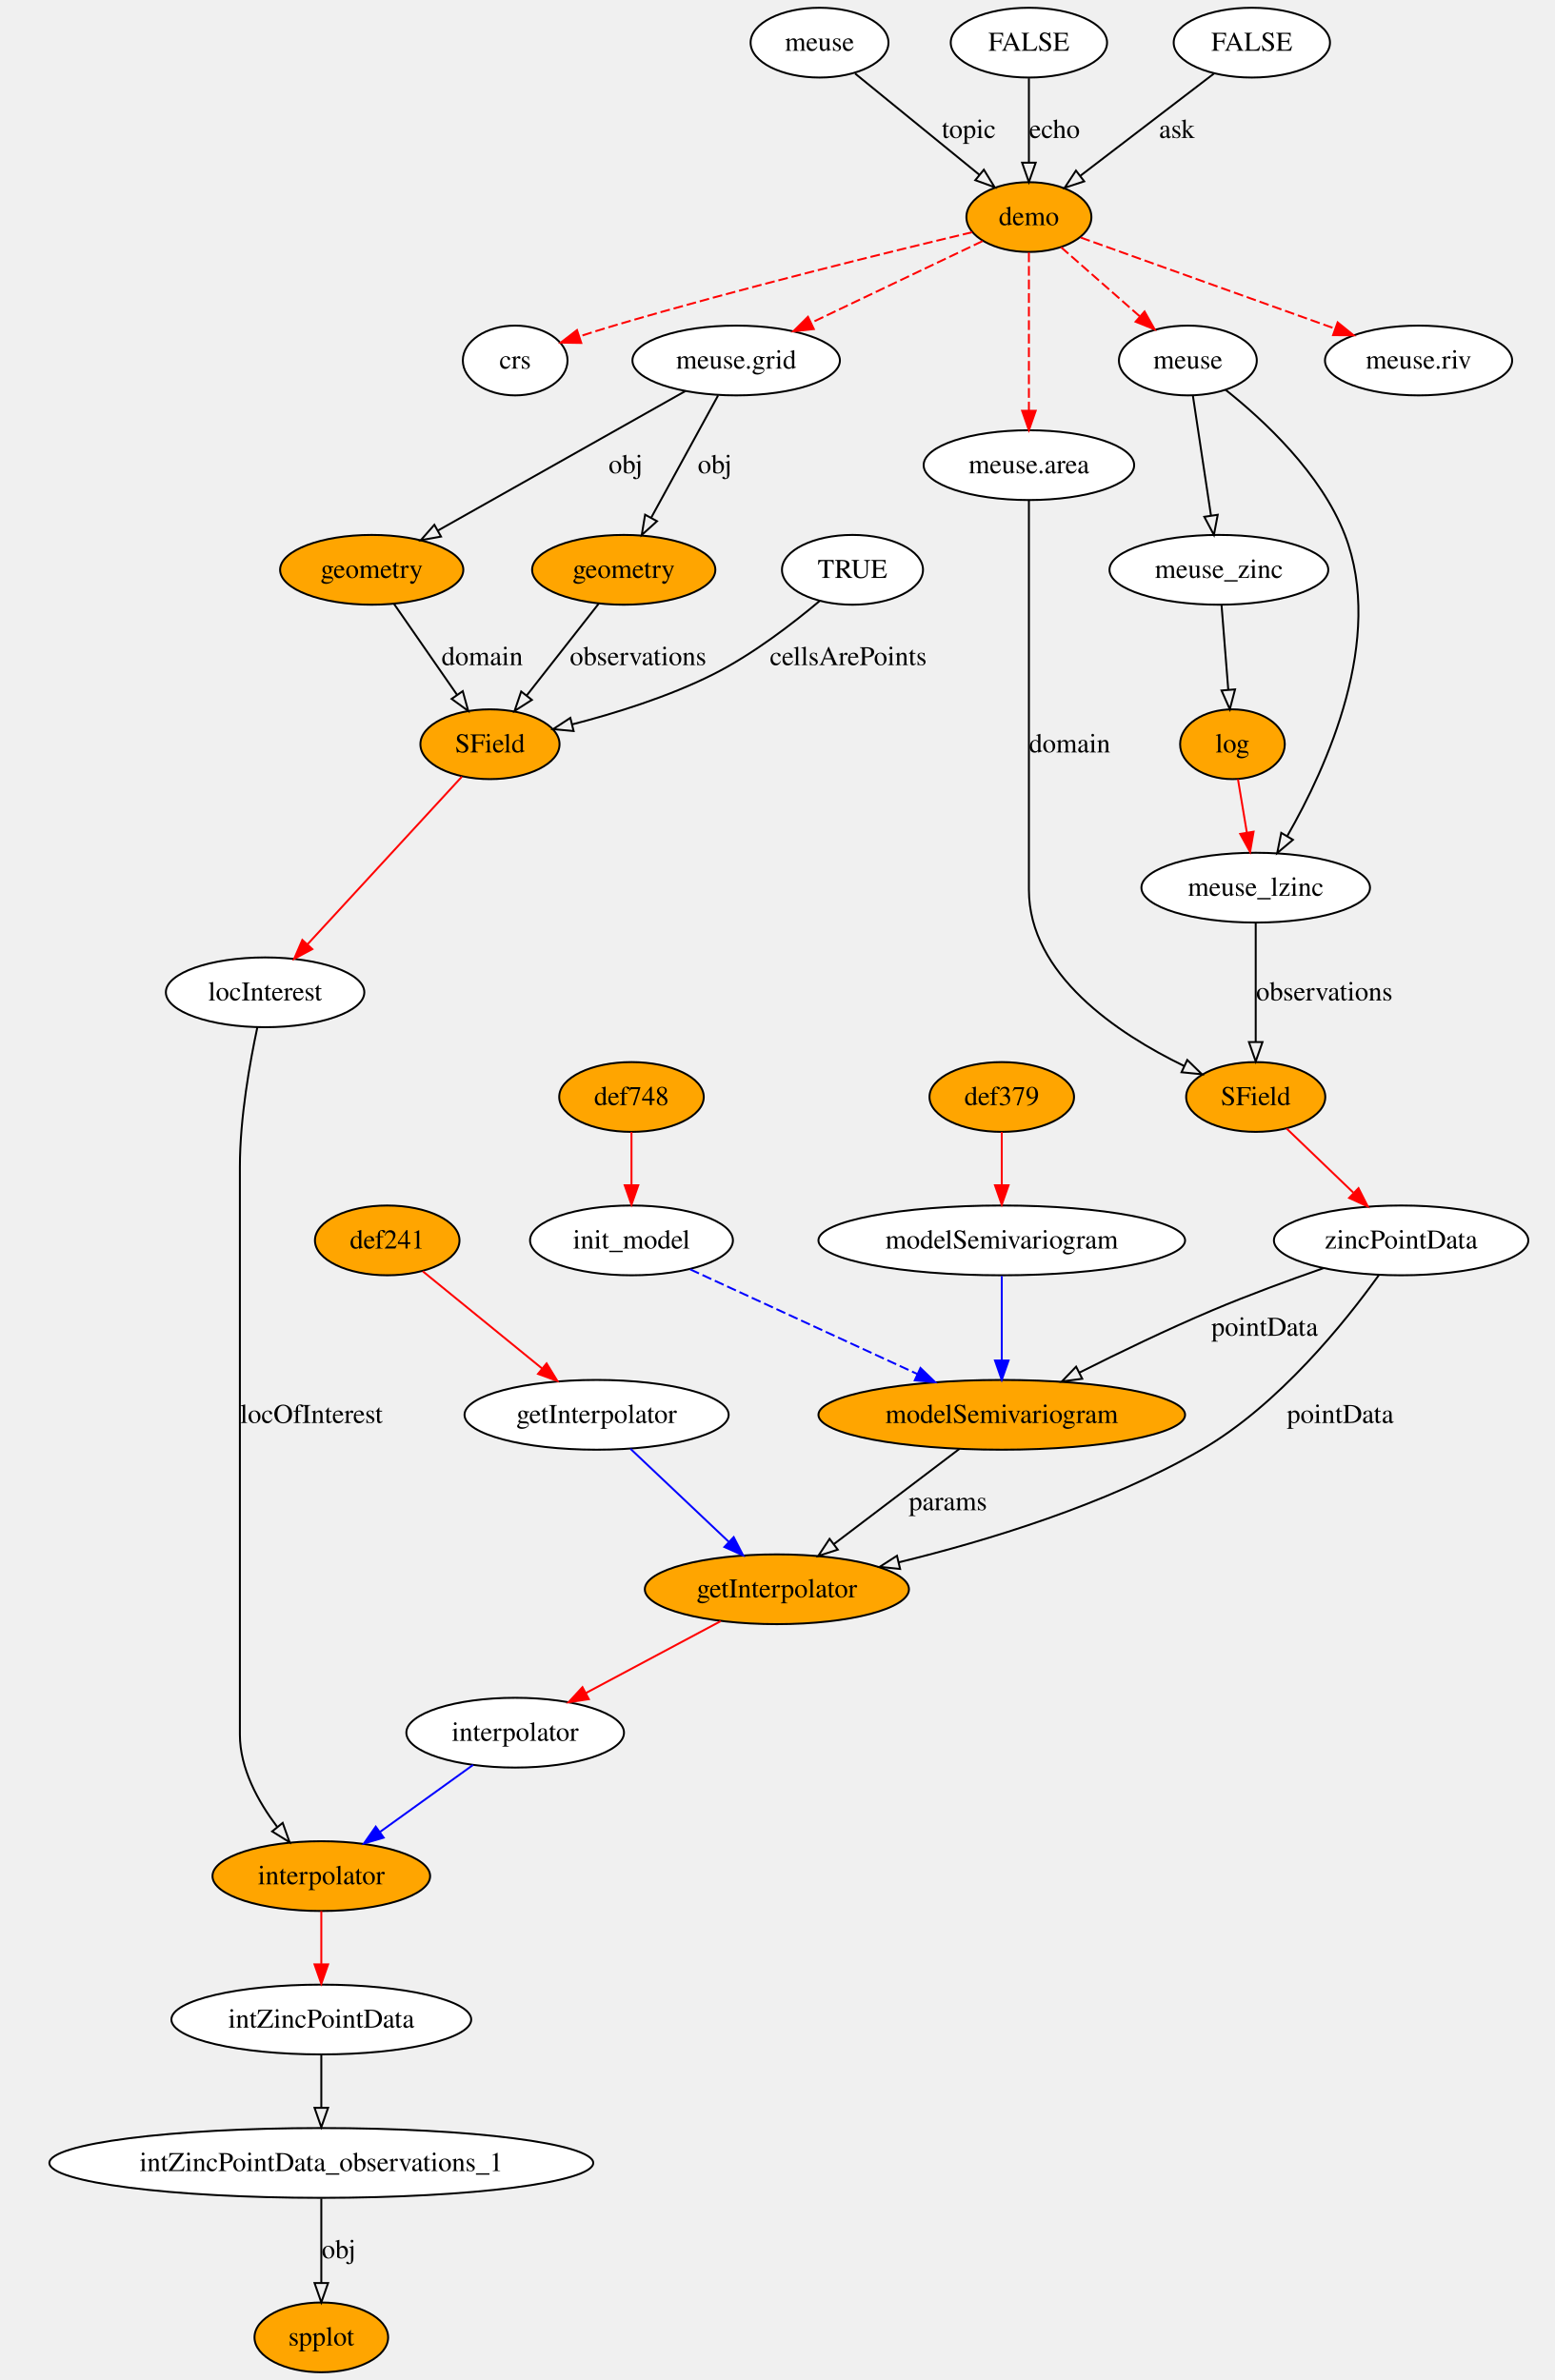
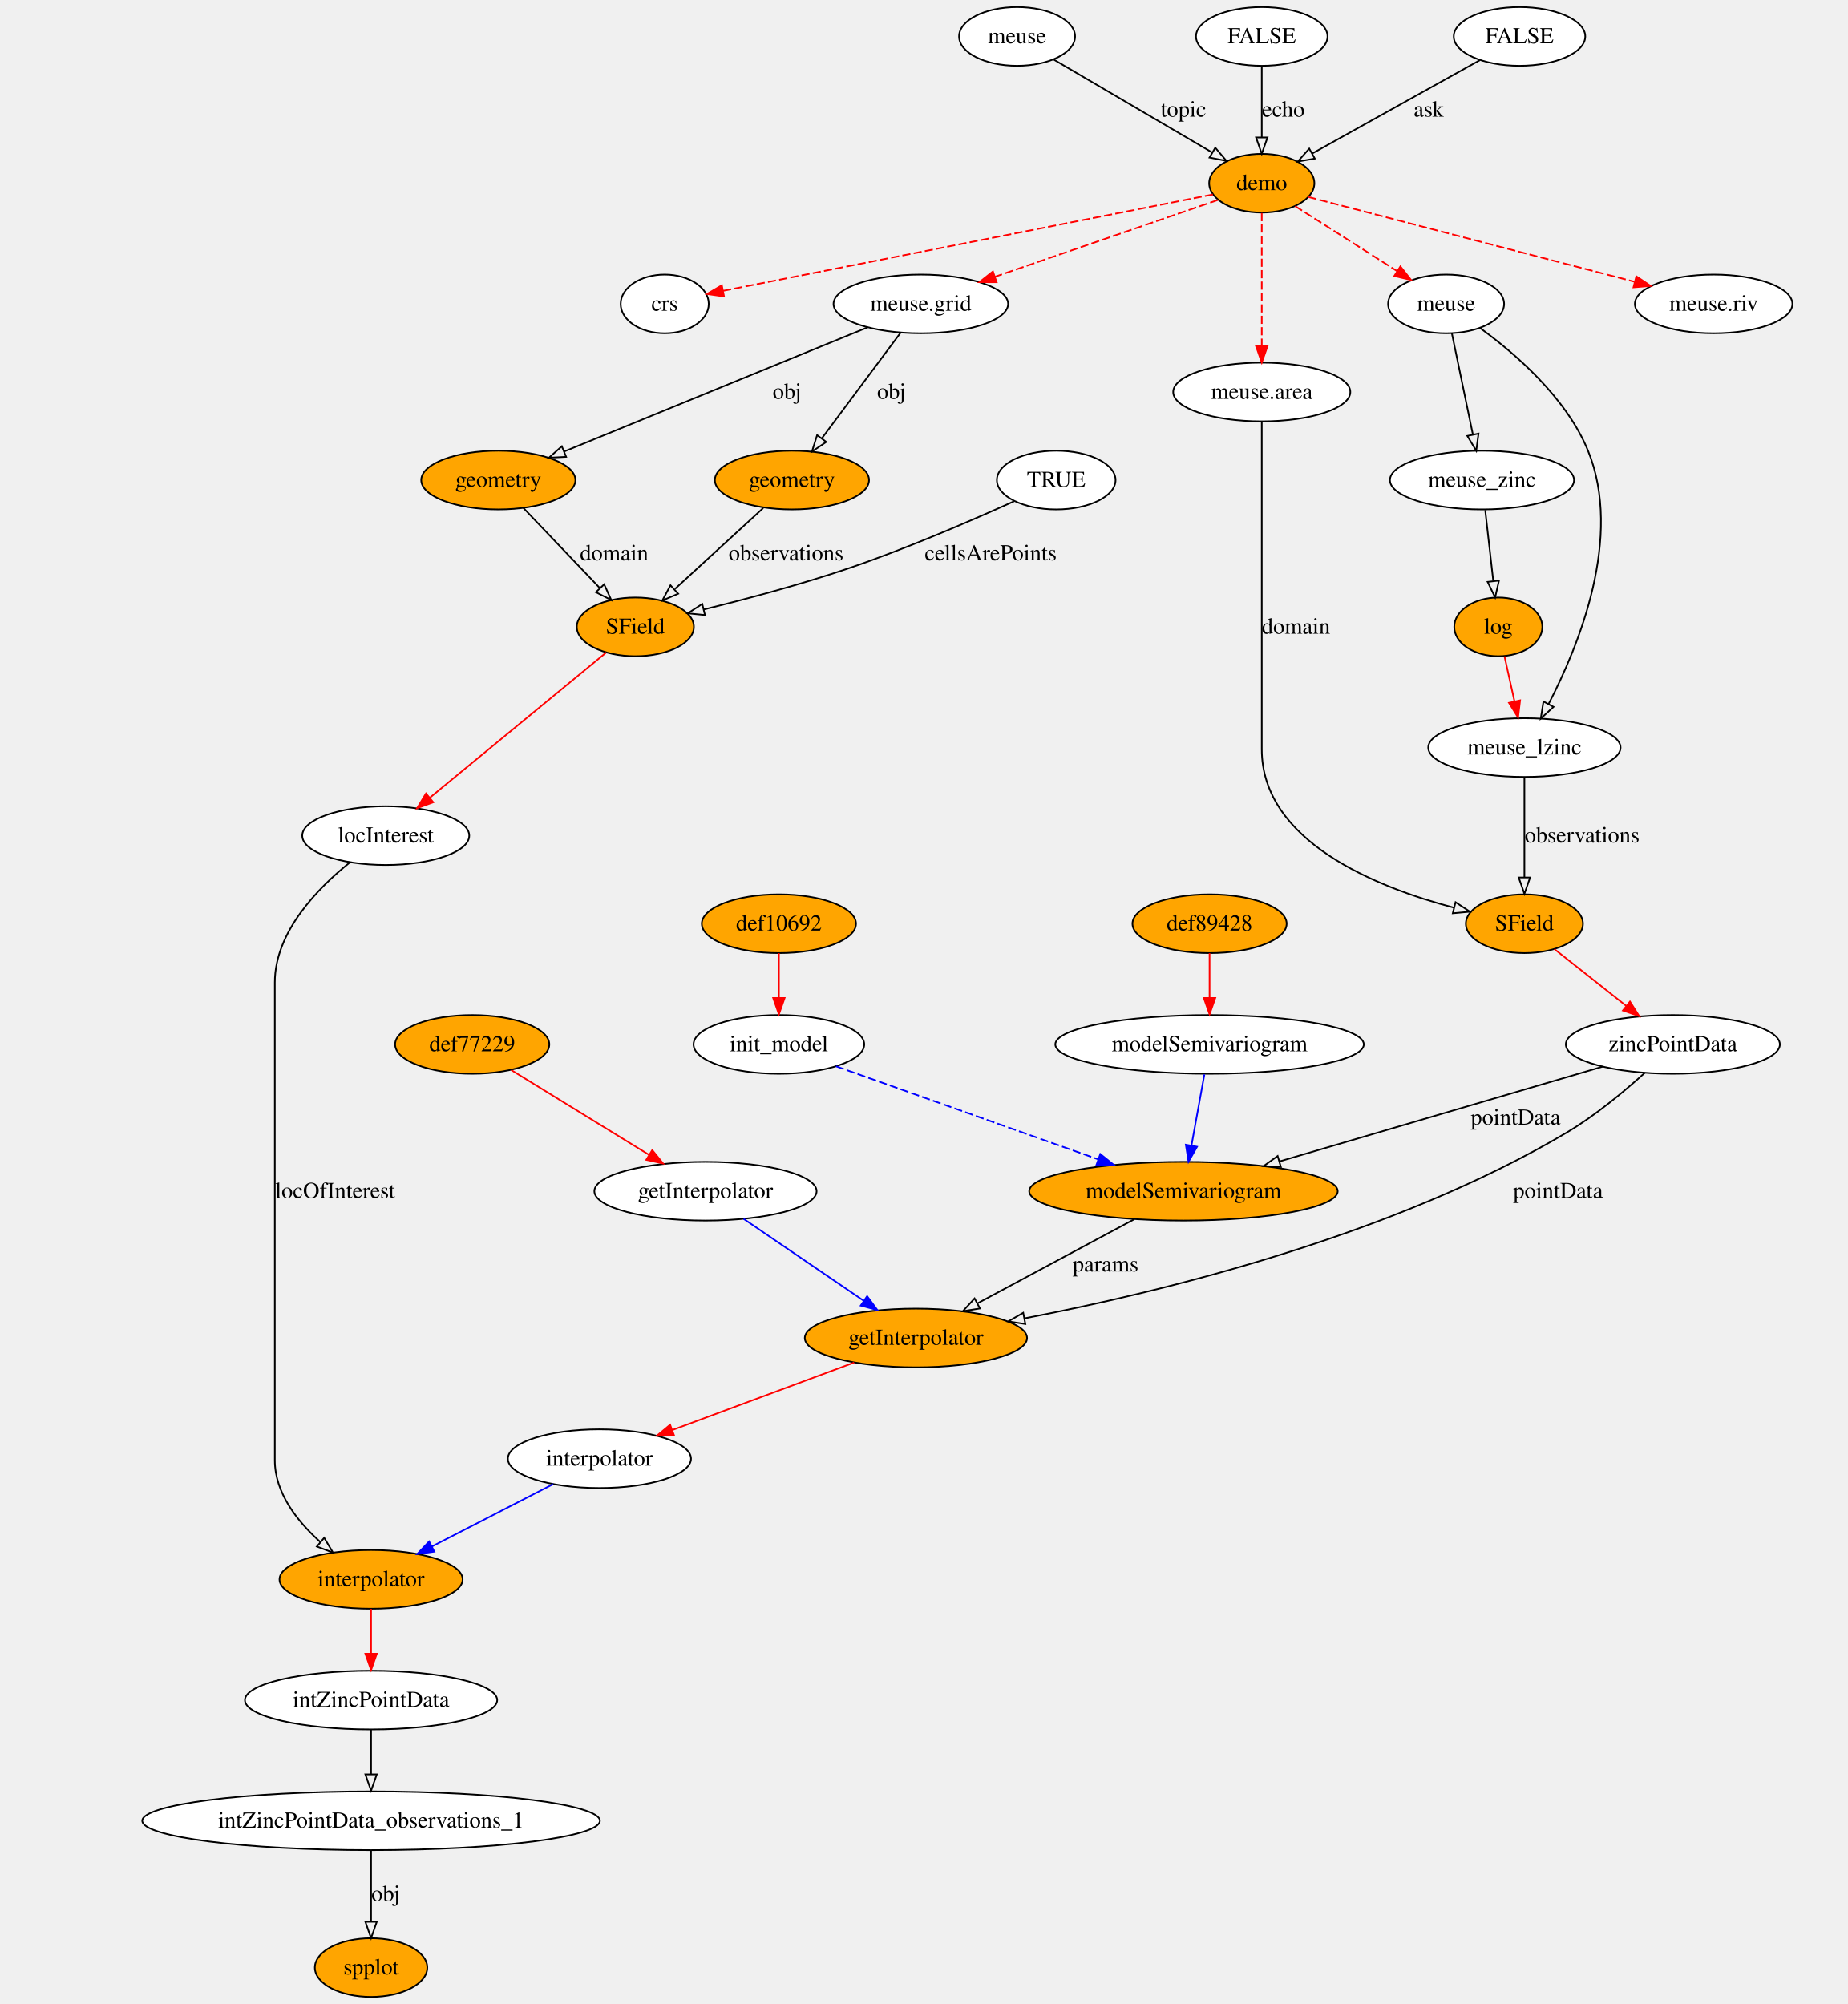
- <svg xmlns="http://www.w3.org/2000/svg" width="290pt" height="444pt" viewBox="0.00 0.00 290.00 444.44">
-   <g id="graph1" class="graph" transform="scale(0.361924 0.361924) rotate(0) translate(4 1224)">
+ <svg xmlns="http://www.w3.org/2000/svg" width="366pt" height="397pt" viewBox="0.00 0.00 366.00 396.78">
+   <g id="graph1" class="graph" transform="scale(0.323112 0.323112) rotate(0) translate(4 1224)">
    <g id="node1" class="node">
-       <ellipse fill="white" stroke="black" cx="321.347" cy="-584" rx="52.327" ry="18" />
-       <text text-anchor="middle" x="321.347" y="-579.8" font-family="Times,serif" font-size="14.00">init_model</text>
+       <ellipse fill="white" stroke="black" cx="473.471" cy="-584" rx="52.327" ry="18" />
+       <text text-anchor="middle" x="473.471" y="-579.8" font-family="Times,serif" font-size="14.00">init_model</text>
    </g>
    <g id="node23" class="node">
-       <ellipse fill="orange" stroke="black" cx="512.347" cy="-494" rx="94.566" ry="18" />
-       <text text-anchor="middle" x="512.347" y="-489.8" font-family="Times,serif" font-size="14.00">modelSemivariogram</text>
+       <ellipse fill="orange" stroke="black" cx="721.471" cy="-494" rx="94.566" ry="18" />
+       <text text-anchor="middle" x="721.471" y="-489.8" font-family="Times,serif" font-size="14.00">modelSemivariogram</text>
    </g>
    <g id="edge1" class="edge">
-       <path fill="none" stroke="blue" stroke-dasharray="5,2" d="M351.611,-569.056C383.187,-554.508 432.987,-531.564 468.789,-515.069" />
-       <polygon fill="blue" stroke="blue" points="470.411,-518.175 478.028,-510.812 467.481,-511.817 470.411,-518.175" />
+       <path fill="none" stroke="blue" stroke-dasharray="5,2" d="M508.477,-570.578C550.323,-555.73 620.747,-530.741 669.083,-513.589" />
+       <polygon fill="blue" stroke="blue" points="670.489,-516.804 678.742,-510.162 668.148,-510.207 670.489,-516.804" />
    </g>
    <g id="node2" class="node">
-       <ellipse fill="orange" stroke="black" cx="321.347" cy="-658" rx="37.28" ry="18" />
-       <text text-anchor="middle" x="321.347" y="-653.8" font-family="Times,serif" font-size="14.00">def748</text>
+       <ellipse fill="orange" stroke="black" cx="473.471" cy="-658" rx="47.263" ry="18" />
+       <text text-anchor="middle" x="473.471" y="-653.8" font-family="Times,serif" font-size="14.00">def10692</text>
    </g>
    <g id="edge2" class="edge">
-       <path fill="none" stroke="red" d="M321.347,-639.937C321.347,-631.807 321.347,-621.876 321.347,-612.705" />
-       <polygon fill="red" stroke="red" points="324.847,-612.441 321.347,-602.441 317.847,-612.441 324.847,-612.441" />
+       <path fill="none" stroke="red" d="M473.471,-639.937C473.471,-631.807 473.471,-621.876 473.471,-612.705" />
+       <polygon fill="red" stroke="red" points="476.971,-612.441 473.471,-602.441 469.971,-612.441 476.971,-612.441" />
    </g>
    <g id="node3" class="node">
-       <ellipse fill="white" stroke="black" cx="512.347" cy="-584" rx="94.566" ry="18" />
-       <text text-anchor="middle" x="512.347" y="-579.8" font-family="Times,serif" font-size="14.00">modelSemivariogram</text>
+       <ellipse fill="white" stroke="black" cx="737.471" cy="-584" rx="94.566" ry="18" />
+       <text text-anchor="middle" x="737.471" y="-579.8" font-family="Times,serif" font-size="14.00">modelSemivariogram</text>
    </g>
    <g id="edge3" class="edge">
-       <path fill="none" stroke="blue" d="M512.347,-565.614C512.347,-553.24 512.347,-536.369 512.347,-522.22" />
-       <polygon fill="blue" stroke="blue" points="515.847,-522.05 512.347,-512.05 508.847,-522.05 515.847,-522.05" />
+       <path fill="none" stroke="blue" d="M734.31,-565.614C732.06,-553.24 728.993,-536.369 726.42,-522.22" />
+       <polygon fill="blue" stroke="blue" points="729.804,-521.263 724.571,-512.05 722.917,-522.515 729.804,-521.263" />
    </g>
    <g id="node4" class="node">
-       <ellipse fill="orange" stroke="black" cx="512.347" cy="-658" rx="37.28" ry="18" />
-       <text text-anchor="middle" x="512.347" y="-653.8" font-family="Times,serif" font-size="14.00">def379</text>
+       <ellipse fill="orange" stroke="black" cx="737.471" cy="-658" rx="47.263" ry="18" />
+       <text text-anchor="middle" x="737.471" y="-653.8" font-family="Times,serif" font-size="14.00">def89428</text>
    </g>
    <g id="edge4" class="edge">
-       <path fill="none" stroke="red" d="M512.347,-639.937C512.347,-631.807 512.347,-621.876 512.347,-612.705" />
-       <polygon fill="red" stroke="red" points="515.847,-612.441 512.347,-602.441 508.847,-612.441 515.847,-612.441" />
+       <path fill="none" stroke="red" d="M737.471,-639.937C737.471,-631.807 737.471,-621.876 737.471,-612.705" />
+       <polygon fill="red" stroke="red" points="740.971,-612.441 737.471,-602.441 733.971,-612.441 740.971,-612.441" />
    </g>
    <g id="node5" class="node">
-       <ellipse fill="white" stroke="black" cx="303.347" cy="-494" rx="68.127" ry="18" />
-       <text text-anchor="middle" x="303.347" y="-489.8" font-family="Times,serif" font-size="14.00">getInterpolator</text>
+       <ellipse fill="white" stroke="black" cx="428.471" cy="-494" rx="68.127" ry="18" />
+       <text text-anchor="middle" x="428.471" y="-489.8" font-family="Times,serif" font-size="14.00">getInterpolator</text>
    </g>
    <g id="node22" class="node">
-       <ellipse fill="orange" stroke="black" cx="396.347" cy="-404" rx="68.127" ry="18" />
-       <text text-anchor="middle" x="396.347" y="-399.8" font-family="Times,serif" font-size="14.00">getInterpolator</text>
+       <ellipse fill="orange" stroke="black" cx="557.471" cy="-404" rx="68.127" ry="18" />
+       <text text-anchor="middle" x="557.471" y="-399.8" font-family="Times,serif" font-size="14.00">getInterpolator</text>
    </g>
    <g id="edge5" class="edge">
-       <path fill="none" stroke="blue" d="M320.839,-476.448C335.128,-462.927 355.501,-443.65 371.485,-428.525" />
-       <polygon fill="blue" stroke="blue" points="374.075,-430.893 378.933,-421.478 369.263,-425.809 374.075,-430.893" />
+       <path fill="none" stroke="blue" d="M451.832,-477.064C472.434,-463.01 502.646,-442.4 525.489,-426.817" />
+       <polygon fill="blue" stroke="blue" points="527.56,-429.642 533.848,-421.115 523.615,-423.859 527.56,-429.642" />
    </g>
    <g id="node6" class="node">
-       <ellipse fill="orange" stroke="black" cx="195.347" cy="-584" rx="37.28" ry="18" />
-       <text text-anchor="middle" x="195.347" y="-579.8" font-family="Times,serif" font-size="14.00">def241</text>
+       <ellipse fill="orange" stroke="black" cx="285.471" cy="-584" rx="47.263" ry="18" />
+       <text text-anchor="middle" x="285.471" y="-579.8" font-family="Times,serif" font-size="14.00">def77229</text>
    </g>
    <g id="edge6" class="edge">
-       <path fill="none" stroke="red" d="M213.668,-568.072C230.518,-554.342 255.759,-533.775 275.174,-517.956" />
-       <polygon fill="red" stroke="red" points="277.555,-520.531 283.096,-511.5 273.133,-515.104 277.555,-520.531" />
+       <path fill="none" stroke="red" d="M309.406,-568.271C332.45,-554.09 367.558,-532.485 393.687,-516.406" />
+       <polygon fill="red" stroke="red" points="395.838,-519.191 402.52,-510.97 392.17,-513.23 395.838,-519.191" />
    </g>
    <g id="node7" class="node">
-       <ellipse fill="orange" stroke="black" cx="526.347" cy="-1112" rx="32.239" ry="18" />
-       <text text-anchor="middle" x="526.347" y="-1107.8" font-family="Times,serif" font-size="14.00">demo</text>
+       <ellipse fill="orange" stroke="black" cx="769.471" cy="-1112" rx="32.239" ry="18" />
+       <text text-anchor="middle" x="769.471" y="-1107.8" font-family="Times,serif" font-size="14.00">demo</text>
    </g>
    <g id="node11" class="node">
-       <ellipse fill="white" stroke="black" cx="261.347" cy="-1038" rx="27" ry="18" />
-       <text text-anchor="middle" x="261.347" y="-1033.8" font-family="Times,serif" font-size="14.00">crs</text>
+       <ellipse fill="white" stroke="black" cx="403.471" cy="-1038" rx="27" ry="18" />
+       <text text-anchor="middle" x="403.471" y="-1033.8" font-family="Times,serif" font-size="14.00">crs</text>
    </g>
    <g id="edge7" class="edge">
-       <path fill="none" stroke="red" stroke-dasharray="5,2" d="M497.094,-1104.17C455.718,-1094.36 377.842,-1075.31 312.347,-1056 306.554,-1054.29 300.432,-1052.36 294.517,-1050.43" />
-       <polygon fill="red" stroke="red" points="295.445,-1047.05 284.852,-1047.22 293.237,-1053.69 295.445,-1047.05" />
+       <path fill="none" stroke="red" stroke-dasharray="5,2" d="M739.52,-1105.11C672.641,-1091.95 511.382,-1060.23 439.315,-1046.05" />
+       <polygon fill="red" stroke="red" points="439.839,-1042.59 429.351,-1044.09 438.487,-1049.46 439.839,-1042.59" />
    </g>
    <g id="node12" class="node">
-       <ellipse fill="white" stroke="black" cx="608.347" cy="-1038" rx="35.558" ry="18" />
-       <text text-anchor="middle" x="608.347" y="-1033.8" font-family="Times,serif" font-size="14.00">meuse</text>
+       <ellipse fill="white" stroke="black" cx="882.471" cy="-1038" rx="35.558" ry="18" />
+       <text text-anchor="middle" x="882.471" y="-1033.8" font-family="Times,serif" font-size="14.00">meuse</text>
    </g>
    <g id="edge8" class="edge">
-       <path fill="none" stroke="red" stroke-dasharray="5,2" d="M542.941,-1096.43C554.567,-1086.22 570.31,-1072.4 583.438,-1060.87" />
-       <polygon fill="red" stroke="red" points="586.008,-1063.27 591.213,-1054.04 581.389,-1058.01 586.008,-1063.27" />
+       <path fill="none" stroke="red" stroke-dasharray="5,2" d="M789.935,-1097.96C807.363,-1086.86 832.643,-1070.75 852.378,-1058.17" />
+       <polygon fill="red" stroke="red" points="854.454,-1061 861.007,-1052.68 850.693,-1055.1 854.454,-1061" />
    </g>
    <g id="node13" class="node">
-       <ellipse fill="white" stroke="black" cx="526.347" cy="-984" rx="54.293" ry="18" />
-       <text text-anchor="middle" x="526.347" y="-979.8" font-family="Times,serif" font-size="14.00">meuse.area</text>
+       <ellipse fill="white" stroke="black" cx="769.471" cy="-984" rx="54.293" ry="18" />
+       <text text-anchor="middle" x="769.471" y="-979.8" font-family="Times,serif" font-size="14.00">meuse.area</text>
    </g>
    <g id="edge9" class="edge">
-       <path fill="none" stroke="red" stroke-dasharray="5,2" d="M526.347,-1093.74C526.347,-1072.73 526.347,-1036.97 526.347,-1012.23" />
-       <polygon fill="red" stroke="red" points="529.847,-1012.05 526.347,-1002.05 522.847,-1012.05 529.847,-1012.05" />
+       <path fill="none" stroke="red" stroke-dasharray="5,2" d="M769.471,-1093.74C769.471,-1072.73 769.471,-1036.97 769.471,-1012.23" />
+       <polygon fill="red" stroke="red" points="772.971,-1012.05 769.471,-1002.05 765.971,-1012.05 772.971,-1012.05" />
    </g>
    <g id="node14" class="node">
-       <ellipse fill="white" stroke="black" cx="375.347" cy="-1038" rx="53.513" ry="18" />
-       <text text-anchor="middle" x="375.347" y="-1033.8" font-family="Times,serif" font-size="14.00">meuse.grid</text>
+       <ellipse fill="white" stroke="black" cx="560.471" cy="-1038" rx="53.513" ry="18" />
+       <text text-anchor="middle" x="560.471" y="-1033.8" font-family="Times,serif" font-size="14.00">meuse.grid</text>
    </g>
    <g id="edge10" class="edge">
-       <path fill="none" stroke="red" stroke-dasharray="5,2" d="M502.42,-1099.59C478.661,-1088.26 441.85,-1070.71 413.951,-1057.41" />
-       <polygon fill="red" stroke="red" points="415.396,-1054.22 404.863,-1053.07 412.383,-1060.54 415.396,-1054.22" />
+       <path fill="none" stroke="red" stroke-dasharray="5,2" d="M742.576,-1101.73C708.077,-1089.85 647.728,-1069.06 606.011,-1054.69" />
+       <polygon fill="red" stroke="red" points="606.955,-1051.31 596.36,-1051.36 604.675,-1057.93 606.955,-1051.31" />
    </g>
    <g id="node15" class="node">
-       <ellipse fill="white" stroke="black" cx="727.347" cy="-1038" rx="48.273" ry="18" />
-       <text text-anchor="middle" x="727.347" y="-1033.8" font-family="Times,serif" font-size="14.00">meuse.riv</text>
+       <ellipse fill="white" stroke="black" cx="1046.47" cy="-1038" rx="48.273" ry="18" />
+       <text text-anchor="middle" x="1046.47" y="-1033.8" font-family="Times,serif" font-size="14.00">meuse.riv</text>
    </g>
    <g id="edge11" class="edge">
-       <path fill="none" stroke="red" stroke-dasharray="5,2" d="M553.038,-1101.44C586.581,-1089.42 644.57,-1068.65 684.387,-1054.39" />
-       <polygon fill="red" stroke="red" points="685.608,-1057.67 693.842,-1051 683.247,-1051.08 685.608,-1057.67" />
+       <path fill="none" stroke="red" stroke-dasharray="5,2" d="M798.072,-1103.57C845.276,-1091.3 940.016,-1066.67 997.881,-1051.63" />
+       <polygon fill="red" stroke="red" points="999.089,-1054.93 1007.89,-1049.03 997.328,-1048.16 999.089,-1054.93" />
    </g>
    <g id="node8" class="node">
-       <ellipse fill="white" stroke="black" cx="418.347" cy="-1202" rx="35.558" ry="18" />
-       <text text-anchor="middle" x="418.347" y="-1197.8" font-family="Times,serif" font-size="14.00">meuse</text>
+       <ellipse fill="white" stroke="black" cx="619.471" cy="-1202" rx="35.558" ry="18" />
+       <text text-anchor="middle" x="619.471" y="-1197.8" font-family="Times,serif" font-size="14.00">meuse</text>
    </g>
    <g id="edge12" class="edge">
-       <path fill="none" stroke="black" d="M436.668,-1186.07C454.256,-1171.74 480.984,-1149.96 500.687,-1133.91" />
-       <polygon fill="none" stroke="black" points="503.113,-1136.45 508.655,-1127.42 498.691,-1131.02 503.113,-1136.45" />
-       <text text-anchor="middle" x="495.345" y="-1152.8" font-family="Times,serif" font-size="14.00">topic</text>
+       <path fill="none" stroke="black" d="M641.928,-1187.83C667.739,-1172.68 710.236,-1147.75 739.014,-1130.87" />
+       <polygon fill="none" stroke="black" points="740.982,-1133.77 747.836,-1125.69 737.44,-1127.73 740.982,-1133.77" />
+       <text text-anchor="middle" x="721.469" y="-1152.8" font-family="Times,serif" font-size="14.00">topic</text>
    </g>
    <g id="node9" class="node">
-       <ellipse fill="white" stroke="black" cx="526.347" cy="-1202" rx="40.315" ry="18" />
-       <text text-anchor="middle" x="526.347" y="-1197.8" font-family="Times,serif" font-size="14.00">FALSE</text>
+       <ellipse fill="white" stroke="black" cx="769.471" cy="-1202" rx="40.315" ry="18" />
+       <text text-anchor="middle" x="769.471" y="-1197.8" font-family="Times,serif" font-size="14.00">FALSE</text>
    </g>
    <g id="edge13" class="edge">
-       <path fill="none" stroke="black" d="M526.347,-1183.61C526.347,-1171.24 526.347,-1154.37 526.347,-1140.22" />
-       <polygon fill="none" stroke="black" points="529.847,-1140.05 526.347,-1130.05 522.847,-1140.05 529.847,-1140.05" />
-       <text text-anchor="middle" x="539.561" y="-1152.8" font-family="Times,serif" font-size="14.00">echo</text>
+       <path fill="none" stroke="black" d="M769.471,-1183.61C769.471,-1171.24 769.471,-1154.37 769.471,-1140.22" />
+       <polygon fill="none" stroke="black" points="772.971,-1140.05 769.471,-1130.05 765.971,-1140.05 772.971,-1140.05" />
+       <text text-anchor="middle" x="782.686" y="-1152.8" font-family="Times,serif" font-size="14.00">echo</text>
    </g>
    <g id="node10" class="node">
-       <ellipse fill="white" stroke="black" cx="641.347" cy="-1202" rx="40.315" ry="18" />
-       <text text-anchor="middle" x="641.347" y="-1197.8" font-family="Times,serif" font-size="14.00">FALSE</text>
+       <ellipse fill="white" stroke="black" cx="927.471" cy="-1202" rx="40.315" ry="18" />
+       <text text-anchor="middle" x="927.471" y="-1197.8" font-family="Times,serif" font-size="14.00">FALSE</text>
    </g>
    <g id="edge14" class="edge">
-       <path fill="none" stroke="black" d="M621.839,-1186.07C602.914,-1171.59 574.052,-1149.51 553.012,-1133.4" />
-       <polygon fill="none" stroke="black" points="554.876,-1130.42 544.808,-1127.13 550.622,-1135.98 554.876,-1130.42" />
-       <text text-anchor="middle" x="602.676" y="-1152.8" font-family="Times,serif" font-size="14.00">ask</text>
+       <path fill="none" stroke="black" d="M903.13,-1187.44C875.516,-1172.06 830.427,-1146.95 800.358,-1130.2" />
+       <polygon fill="none" stroke="black" points="801.984,-1127.1 791.544,-1125.29 798.578,-1133.22 801.984,-1127.1" />
+       <text text-anchor="middle" x="871.801" y="-1152.8" font-family="Times,serif" font-size="14.00">ask</text>
    </g>
    <g id="node16" class="node">
-       <ellipse fill="white" stroke="black" cx="643.347" cy="-766" rx="58.957" ry="18" />
-       <text text-anchor="middle" x="643.347" y="-761.8" font-family="Times,serif" font-size="14.00">meuse_lzinc</text>
+       <ellipse fill="white" stroke="black" cx="930.471" cy="-766" rx="58.957" ry="18" />
+       <text text-anchor="middle" x="930.471" y="-761.8" font-family="Times,serif" font-size="14.00">meuse_lzinc</text>
    </g>
    <g id="edge15" class="edge">
-       <path fill="none" stroke="black" d="M627.784,-1022.87C647.58,-1007.16 677.058,-979.76 689.347,-948 710.075,-894.428 680.081,-828.316 659.643,-792.68" />
-       <polygon fill="none" stroke="black" points="662.543,-790.708 654.436,-783.887 656.52,-794.275 662.543,-790.708" />
+       <path fill="none" stroke="black" d="M903.311,-1023.21C924.542,-1007.78 956.178,-980.615 969.471,-948 991.021,-895.125 963.89,-828.486 945.258,-792.638" />
+       <polygon fill="none" stroke="black" points="948.324,-790.95 940.508,-783.798 942.158,-794.263 948.324,-790.95" />
    </g>
    <g id="node18" class="node">
-       <ellipse fill="white" stroke="black" cx="624.347" cy="-930" rx="56.43" ry="18" />
-       <text text-anchor="middle" x="624.347" y="-925.8" font-family="Times,serif" font-size="14.00">meuse_zinc</text>
+       <ellipse fill="white" stroke="black" cx="904.471" cy="-930" rx="56.43" ry="18" />
+       <text text-anchor="middle" x="904.471" y="-925.8" font-family="Times,serif" font-size="14.00">meuse_zinc</text>
    </g>
    <g id="edge16" class="edge">
-       <path fill="none" stroke="black" d="M610.917,-1019.97C613.437,-1003.28 617.316,-977.579 620.259,-958.084" />
-       <polygon fill="none" stroke="black" points="623.751,-958.399 621.783,-947.988 616.829,-957.354 623.751,-958.399" />
+       <path fill="none" stroke="black" d="M886.006,-1019.97C889.486,-1003.2 894.853,-977.341 898.906,-957.814" />
+       <polygon fill="none" stroke="black" points="902.34,-958.491 900.945,-947.988 895.486,-957.069 902.34,-958.491" />
    </g>
    <g id="node20" class="node">
-       <ellipse fill="orange" stroke="black" cx="643.347" cy="-658" rx="35.886" ry="18" />
-       <text text-anchor="middle" x="643.347" y="-653.8" font-family="Times,serif" font-size="14.00">SField</text>
+       <ellipse fill="orange" stroke="black" cx="930.471" cy="-658" rx="35.886" ry="18" />
+       <text text-anchor="middle" x="930.471" y="-653.8" font-family="Times,serif" font-size="14.00">SField</text>
    </g>
    <g id="edge17" class="edge">
-       <path fill="none" stroke="black" d="M526.347,-965.828C526.347,-946.441 526.347,-913.955 526.347,-886 526.347,-886 526.347,-886 526.347,-765 526.347,-721.156 572.028,-690.718 606.302,-674.05" />
-       <polygon fill="none" stroke="black" points="608.03,-677.107 615.619,-669.714 605.076,-670.76 608.03,-677.107" />
-       <text text-anchor="middle" x="547.345" y="-835.8" font-family="Times,serif" font-size="14.00">domain</text>
+       <path fill="none" stroke="black" d="M769.471,-965.828C769.471,-946.441 769.471,-913.955 769.471,-886 769.471,-886 769.471,-886 769.471,-765 769.471,-708.45 839.62,-680.37 887.31,-667.815" />
+       <polygon fill="none" stroke="black" points="888.258,-671.185 897.112,-665.366 886.562,-664.394 888.258,-671.185" />
+       <text text-anchor="middle" x="790.469" y="-835.8" font-family="Times,serif" font-size="14.00">domain</text>
    </g>
    <g id="node26" class="node">
-       <ellipse fill="orange" stroke="black" cx="317.347" cy="-930" rx="47.259" ry="18" />
-       <text text-anchor="middle" x="317.347" y="-925.8" font-family="Times,serif" font-size="14.00">geometry</text>
+       <ellipse fill="orange" stroke="black" cx="481.471" cy="-930" rx="47.259" ry="18" />
+       <text text-anchor="middle" x="481.471" y="-925.8" font-family="Times,serif" font-size="14.00">geometry</text>
    </g>
    <g id="edge18" class="edge">
-       <path fill="none" stroke="black" d="M366.028,-1019.97C356.727,-1002.97 342.311,-976.624 331.577,-957.007" />
-       <polygon fill="none" stroke="black" points="334.513,-955.081 326.642,-947.988 328.372,-958.441 334.513,-955.081" />
-       <text text-anchor="middle" x="364.292" y="-979.8" font-family="Times,serif" font-size="14.00">obj</text>
+       <path fill="none" stroke="black" d="M548.127,-1020.44C535.141,-1003.01 514.565,-975.404 499.707,-955.468" />
+       <polygon fill="none" stroke="black" points="502.51,-953.373 493.728,-947.446 496.898,-957.556 502.51,-953.373" />
+       <text text-anchor="middle" x="542.416" y="-979.8" font-family="Times,serif" font-size="14.00">obj</text>
    </g>
    <g id="node27" class="node">
-       <ellipse fill="orange" stroke="black" cx="187.347" cy="-930" rx="47.259" ry="18" />
-       <text text-anchor="middle" x="187.347" y="-925.8" font-family="Times,serif" font-size="14.00">geometry</text>
+       <ellipse fill="orange" stroke="black" cx="301.471" cy="-930" rx="47.259" ry="18" />
+       <text text-anchor="middle" x="301.471" y="-925.8" font-family="Times,serif" font-size="14.00">geometry</text>
    </g>
    <g id="edge19" class="edge">
-       <path fill="none" stroke="black" d="M349.206,-1022.26C315.908,-1003.49 258.285,-970.997 221.532,-950.274" />
-       <polygon fill="none" stroke="black" points="223.095,-947.138 212.665,-945.275 219.657,-953.235 223.095,-947.138" />
-       <text text-anchor="middle" x="318.292" y="-979.8" font-family="Times,serif" font-size="14.00">obj</text>
+       <path fill="none" stroke="black" d="M527.931,-1023.68C480.705,-1004.35 393.226,-968.552 341.916,-947.553" />
+       <polygon fill="none" stroke="black" points="343.047,-944.234 332.466,-943.685 340.396,-950.712 343.047,-944.234" />
+       <text text-anchor="middle" x="478.416" y="-979.8" font-family="Times,serif" font-size="14.00">obj</text>
    </g>
    <g id="edge20" class="edge">
-       <path fill="none" stroke="black" d="M643.347,-747.969C643.347,-731.378 643.347,-705.883 643.347,-686.431" />
-       <polygon fill="none" stroke="black" points="646.847,-686.341 643.347,-676.341 639.847,-686.341 646.847,-686.341" />
-       <text text-anchor="middle" x="678.727" y="-707.8" font-family="Times,serif" font-size="14.00">observations</text>
+       <path fill="none" stroke="black" d="M930.471,-747.969C930.471,-731.378 930.471,-705.883 930.471,-686.431" />
+       <polygon fill="none" stroke="black" points="933.971,-686.341 930.471,-676.341 926.971,-686.341 933.971,-686.341" />
+       <text text-anchor="middle" x="965.851" y="-707.8" font-family="Times,serif" font-size="14.00">observations</text>
    </g>
    <g id="node17" class="node">
-       <ellipse fill="orange" stroke="black" cx="631.347" cy="-840" rx="27" ry="18" />
-       <text text-anchor="middle" x="631.347" y="-835.8" font-family="Times,serif" font-size="14.00">log</text>
+       <ellipse fill="orange" stroke="black" cx="914.471" cy="-840" rx="27" ry="18" />
+       <text text-anchor="middle" x="914.471" y="-835.8" font-family="Times,serif" font-size="14.00">log</text>
    </g>
    <g id="edge21" class="edge">
-       <path fill="none" stroke="red" d="M634.191,-821.937C635.56,-813.719 637.237,-803.66 638.779,-794.406" />
-       <polygon fill="red" stroke="red" points="642.248,-794.88 640.44,-784.441 635.344,-793.729 642.248,-794.88" />
+       <path fill="none" stroke="red" d="M918.263,-821.937C920.089,-813.719 922.324,-803.66 924.381,-794.406" />
+       <polygon fill="red" stroke="red" points="927.843,-794.962 926.595,-784.441 921.009,-793.443 927.843,-794.962" />
    </g>
    <g id="edge22" class="edge">
-       <path fill="none" stroke="black" d="M625.73,-911.614C626.714,-899.24 628.056,-882.369 629.182,-868.22" />
-       <polygon fill="none" stroke="black" points="632.686,-868.296 629.991,-858.05 625.709,-867.741 632.686,-868.296" />
+       <path fill="none" stroke="black" d="M906.447,-911.614C907.853,-899.24 909.77,-882.369 911.378,-868.22" />
+       <polygon fill="none" stroke="black" points="914.882,-868.382 912.534,-858.05 907.927,-867.591 914.882,-868.382" />
    </g>
    <g id="node19" class="node">
-       <ellipse fill="white" stroke="black" cx="718.347" cy="-584" rx="65.614" ry="18" />
-       <text text-anchor="middle" x="718.347" y="-579.8" font-family="Times,serif" font-size="14.00">zincPointData</text>
+       <ellipse fill="white" stroke="black" cx="1021.47" cy="-584" rx="65.614" ry="18" />
+       <text text-anchor="middle" x="1021.47" y="-579.8" font-family="Times,serif" font-size="14.00">zincPointData</text>
    </g>
    <g id="edge24" class="edge">
-       <path fill="none" stroke="black" d="M706.84,-566.057C689.736,-542.219 655.295,-499.116 615.347,-476 566.358,-447.652 504.555,-428.941 459.105,-417.879" />
-       <polygon fill="none" stroke="black" points="459.914,-414.474 449.376,-415.567 458.295,-421.285 459.914,-414.474" />
-       <text text-anchor="middle" x="686.951" y="-489.8" font-family="Times,serif" font-size="14.00">pointData</text>
+       <path fill="none" stroke="black" d="M1004.32,-566.63C991.792,-555.288 973.995,-540.414 956.471,-530 849.391,-466.367 706.596,-431.878 624.073,-416.053" />
+       <polygon fill="none" stroke="black" points="624.544,-412.58 614.069,-414.169 623.249,-419.459 624.544,-412.58" />
+       <text text-anchor="middle" x="951.075" y="-489.8" font-family="Times,serif" font-size="14.00">pointData</text>
    </g>
    <g id="edge23" class="edge">
-       <path fill="none" stroke="black" d="M678.245,-569.652C660.566,-563.489 639.647,-555.813 621.139,-548 597.976,-538.221 572.695,-526.003 552.338,-515.763" />
-       <polygon fill="none" stroke="black" points="553.859,-512.61 543.356,-511.213 550.695,-518.855 553.859,-512.61" />
-       <text text-anchor="middle" x="647.951" y="-534.8" font-family="Times,serif" font-size="14.00">pointData</text>
+       <path fill="none" stroke="black" d="M978.488,-570.392C926.492,-555.139 838.696,-529.386 780.411,-512.289" />
+       <polygon fill="none" stroke="black" points="781.186,-508.869 770.605,-509.412 779.215,-515.586 781.186,-508.869" />
+       <text text-anchor="middle" x="925.075" y="-534.8" font-family="Times,serif" font-size="14.00">pointData</text>
    </g>
    <g id="edge25" class="edge">
-       <path fill="none" stroke="red" d="M659.252,-641.731C669.244,-632.138 682.339,-619.567 693.662,-608.697" />
-       <polygon fill="red" stroke="red" points="696.368,-610.952 701.158,-601.501 691.52,-605.902 696.368,-610.952" />
+       <path fill="none" stroke="red" d="M948.886,-642.43C961.476,-632.468 978.416,-619.065 992.765,-607.713" />
+       <polygon fill="red" stroke="red" points="995.19,-610.257 1000.86,-601.307 990.847,-604.767 995.19,-610.257" />
    </g>
    <g id="node21" class="node">
-       <ellipse fill="white" stroke="black" cx="261.347" cy="-330" rx="56.132" ry="18" />
-       <text text-anchor="middle" x="261.347" y="-325.8" font-family="Times,serif" font-size="14.00">interpolator</text>
+       <ellipse fill="white" stroke="black" cx="363.471" cy="-330" rx="56.132" ry="18" />
+       <text text-anchor="middle" x="363.471" y="-325.8" font-family="Times,serif" font-size="14.00">interpolator</text>
    </g>
    <g id="node30" class="node">
-       <ellipse fill="orange" stroke="black" cx="161.347" cy="-256" rx="56.132" ry="18" />
-       <text text-anchor="middle" x="161.347" y="-251.8" font-family="Times,serif" font-size="14.00">interpolator</text>
+       <ellipse fill="orange" stroke="black" cx="223.471" cy="-256" rx="56.132" ry="18" />
+       <text text-anchor="middle" x="223.471" y="-251.8" font-family="Times,serif" font-size="14.00">interpolator</text>
    </g>
    <g id="edge26" class="edge">
-       <path fill="none" stroke="blue" d="M239.648,-313.377C225.593,-303.257 207.088,-289.934 191.597,-278.78" />
-       <polygon fill="blue" stroke="blue" points="193.509,-275.844 183.348,-272.841 189.419,-281.525 193.509,-275.844" />
+       <path fill="none" stroke="blue" d="M335.14,-314.43C313.697,-303.402 284.052,-288.156 260.695,-276.144" />
+       <polygon fill="blue" stroke="blue" points="262.254,-273.01 251.76,-271.549 259.052,-279.235 262.254,-273.01" />
    </g>
    <g id="edge27" class="edge">
-       <path fill="none" stroke="red" d="M367.386,-387.554C347.049,-376.708 319.692,-362.117 297.859,-350.473" />
-       <polygon fill="red" stroke="red" points="299.348,-347.301 288.877,-345.683 296.054,-353.477 299.348,-347.301" />
+       <path fill="none" stroke="red" d="M519.605,-388.947C487.69,-377.102 441.964,-360.132 408.241,-347.615" />
+       <polygon fill="red" stroke="red" points="409.222,-344.247 398.629,-344.048 406.787,-350.809 409.222,-344.247" />
    </g>
    <g id="edge28" class="edge">
-       <path fill="none" stroke="black" d="M490.528,-476.448C472.267,-462.594 446.038,-442.697 425.895,-427.416" />
-       <polygon fill="none" stroke="black" points="427.758,-424.436 417.676,-421.181 423.527,-430.013 427.758,-424.436" />
-       <text text-anchor="middle" x="484.559" y="-444.8" font-family="Times,serif" font-size="14.00">params</text>
+       <path fill="none" stroke="black" d="M691.391,-476.859C664.356,-462.353 624.53,-440.983 595.336,-425.318" />
+       <polygon fill="none" stroke="black" points="596.727,-422.092 586.261,-420.448 593.417,-428.26 596.727,-422.092" />
+       <text text-anchor="middle" x="673.684" y="-444.8" font-family="Times,serif" font-size="14.00">params</text>
    </g>
    <g id="node24" class="node">
-       <ellipse fill="white" stroke="black" cx="132.347" cy="-712" rx="51.187" ry="18" />
-       <text text-anchor="middle" x="132.347" y="-707.8" font-family="Times,serif" font-size="14.00">locInterest</text>
+       <ellipse fill="white" stroke="black" cx="232.471" cy="-712" rx="51.187" ry="18" />
+       <text text-anchor="middle" x="232.471" y="-707.8" font-family="Times,serif" font-size="14.00">locInterest</text>
    </g>
    <g id="edge29" class="edge">
-       <path fill="none" stroke="black" d="M128.376,-694.046C124.553,-676.218 119.347,-647.297 119.347,-622 119.347,-622 119.347,-622 119.347,-329 119.347,-311.55 128.666,-294.564 138.524,-281.476" />
-       <polygon fill="none" stroke="black" points="141.428,-283.452 144.988,-273.474 135.982,-279.054 141.428,-283.452" />
-       <text text-anchor="middle" x="156.271" y="-489.8" font-family="Times,serif" font-size="14.00">locOfInterest</text>
+       <path fill="none" stroke="black" d="M210.581,-695.667C190.703,-679.762 164.471,-652.918 164.471,-622 164.471,-622 164.471,-622 164.471,-329 164.471,-309.092 178.133,-291.672 192.308,-278.954" />
+       <polygon fill="none" stroke="black" points="194.732,-281.49 200.153,-272.387 190.238,-276.123 194.732,-281.49" />
+       <text text-anchor="middle" x="201.395" y="-489.8" font-family="Times,serif" font-size="14.00">locOfInterest</text>
    </g>
    <g id="node25" class="node">
-       <ellipse fill="orange" stroke="black" cx="248.347" cy="-840" rx="35.886" ry="18" />
-       <text text-anchor="middle" x="248.347" y="-835.8" font-family="Times,serif" font-size="14.00">SField</text>
+       <ellipse fill="orange" stroke="black" cx="385.471" cy="-840" rx="35.886" ry="18" />
+       <text text-anchor="middle" x="385.471" y="-835.8" font-family="Times,serif" font-size="14.00">SField</text>
    </g>
    <g id="edge30" class="edge">
-       <path fill="none" stroke="red" d="M233.89,-823.297C213.855,-801.535 177.486,-762.03 154.146,-736.679" />
-       <polygon fill="red" stroke="red" points="156.702,-734.287 147.354,-729.301 151.552,-739.028 156.702,-734.287" />
+       <path fill="none" stroke="red" d="M367.621,-824.3C340.992,-802.37 290.668,-760.927 259.509,-735.267" />
+       <polygon fill="red" stroke="red" points="261.59,-732.446 251.645,-728.791 257.14,-737.849 261.59,-732.446" />
    </g>
    <g id="edge31" class="edge">
-       <path fill="none" stroke="black" d="M304.368,-912.448C293.894,-899.089 279.013,-880.11 267.22,-865.07" />
-       <polygon fill="none" stroke="black" points="269.959,-862.89 261.034,-857.181 264.45,-867.21 269.959,-862.89" />
-       <text text-anchor="middle" x="324.727" y="-880.8" font-family="Times,serif" font-size="14.00">observations</text>
+       <path fill="none" stroke="black" d="M463.863,-912.859C448.698,-898.958 426.658,-878.755 409.807,-863.308" />
+       <polygon fill="none" stroke="black" points="411.741,-860.333 402.005,-856.156 407.011,-865.493 411.741,-860.333" />
+       <text text-anchor="middle" x="477.851" y="-880.8" font-family="Times,serif" font-size="14.00">observations</text>
    </g>
    <g id="edge32" class="edge">
-       <path fill="none" stroke="black" d="M198.82,-912.448C207.995,-899.213 220.993,-880.461 231.372,-865.489" />
-       <polygon fill="none" stroke="black" points="234.31,-867.393 237.131,-857.181 228.557,-863.405 234.31,-867.393" />
-       <text text-anchor="middle" x="244.345" y="-880.8" font-family="Times,serif" font-size="14.00">domain</text>
+       <path fill="none" stroke="black" d="M316.878,-912.859C329.946,-899.169 348.849,-879.366 363.503,-864.014" />
+       <polygon fill="none" stroke="black" points="366.352,-866.098 370.725,-856.448 361.289,-861.265 366.352,-866.098" />
+       <text text-anchor="middle" x="372.469" y="-880.8" font-family="Times,serif" font-size="14.00">domain</text>
    </g>
    <g id="node28" class="node">
-       <ellipse fill="white" stroke="black" cx="435.347" cy="-930" rx="36.371" ry="18" />
-       <text text-anchor="middle" x="435.347" y="-925.8" font-family="Times,serif" font-size="14.00">TRUE</text>
+       <ellipse fill="white" stroke="black" cx="643.471" cy="-930" rx="36.371" ry="18" />
+       <text text-anchor="middle" x="643.471" y="-925.8" font-family="Times,serif" font-size="14.00">TRUE</text>
    </g>
    <g id="edge33" class="edge">
-       <path fill="none" stroke="black" d="M418.395,-913.922C404.454,-902.188 383.741,-886.231 363.347,-876 340.458,-864.517 313.09,-856.001 290.795,-850.245" />
-       <polygon fill="none" stroke="black" points="291.492,-846.812 280.943,-847.795 289.803,-853.605 291.492,-846.812" />
-       <text text-anchor="middle" x="433.169" y="-880.8" font-family="Times,serif" font-size="14.00">cellsArePoints</text>
+       <path fill="none" stroke="black" d="M617.596,-916.995C592.207,-905.505 552.205,-888.168 516.471,-876 487.159,-866.018 453.383,-857.054 427.47,-850.696" />
+       <polygon fill="none" stroke="black" points="428.138,-847.257 417.595,-848.306 426.491,-854.061 428.138,-847.257" />
+       <text text-anchor="middle" x="603.294" y="-880.8" font-family="Times,serif" font-size="14.00">cellsArePoints</text>
    </g>
    <g id="node29" class="node">
-       <ellipse fill="white" stroke="black" cx="161.347" cy="-182" rx="77.327" ry="18" />
-       <text text-anchor="middle" x="161.347" y="-177.8" font-family="Times,serif" font-size="14.00">intZincPointData</text>
+       <ellipse fill="white" stroke="black" cx="223.471" cy="-182" rx="77.327" ry="18" />
+       <text text-anchor="middle" x="223.471" y="-177.8" font-family="Times,serif" font-size="14.00">intZincPointData</text>
    </g>
    <g id="node32" class="node">
-       <ellipse fill="white" stroke="black" cx="161.347" cy="-108" rx="140.27" ry="18" />
-       <text text-anchor="middle" x="161.347" y="-103.8" font-family="Times,serif" font-size="14.00">intZincPointData_observations_1</text>
+       <ellipse fill="white" stroke="black" cx="223.471" cy="-108" rx="140.27" ry="18" />
+       <text text-anchor="middle" x="223.471" y="-103.8" font-family="Times,serif" font-size="14.00">intZincPointData_observations_1</text>
    </g>
    <g id="edge34" class="edge">
-       <path fill="none" stroke="black" d="M161.347,-163.937C161.347,-155.807 161.347,-145.876 161.347,-136.705" />
-       <polygon fill="none" stroke="black" points="164.847,-136.441 161.347,-126.441 157.847,-136.441 164.847,-136.441" />
+       <path fill="none" stroke="black" d="M223.471,-163.937C223.471,-155.807 223.471,-145.876 223.471,-136.705" />
+       <polygon fill="none" stroke="black" points="226.971,-136.441 223.471,-126.441 219.971,-136.441 226.971,-136.441" />
    </g>
    <g id="edge35" class="edge">
-       <path fill="none" stroke="red" d="M161.347,-237.937C161.347,-229.807 161.347,-219.876 161.347,-210.705" />
-       <polygon fill="red" stroke="red" points="164.847,-210.441 161.347,-200.441 157.847,-210.441 164.847,-210.441" />
+       <path fill="none" stroke="red" d="M223.471,-237.937C223.471,-229.807 223.471,-219.876 223.471,-210.705" />
+       <polygon fill="red" stroke="red" points="226.971,-210.441 223.471,-200.441 219.971,-210.441 226.971,-210.441" />
    </g>
    <g id="node31" class="node">
-       <ellipse fill="orange" stroke="black" cx="161.347" cy="-18" rx="34.467" ry="18" />
-       <text text-anchor="middle" x="161.347" y="-13.8" font-family="Times,serif" font-size="14.00">spplot</text>
+       <ellipse fill="orange" stroke="black" cx="223.471" cy="-18" rx="34.467" ry="18" />
+       <text text-anchor="middle" x="223.471" y="-13.8" font-family="Times,serif" font-size="14.00">spplot</text>
    </g>
    <g id="edge36" class="edge">
-       <path fill="none" stroke="black" d="M161.347,-89.614C161.347,-77.24 161.347,-60.369 161.347,-46.22" />
-       <polygon fill="none" stroke="black" points="164.847,-46.05 161.347,-36.05 157.847,-46.05 164.847,-46.05" />
-       <text text-anchor="middle" x="170.292" y="-58.8" font-family="Times,serif" font-size="14.00">obj</text>
+       <path fill="none" stroke="black" d="M223.471,-89.614C223.471,-77.24 223.471,-60.369 223.471,-46.22" />
+       <polygon fill="none" stroke="black" points="226.971,-46.05 223.471,-36.05 219.971,-46.05 226.971,-46.05" />
+       <text text-anchor="middle" x="232.416" y="-58.8" font-family="Times,serif" font-size="14.00">obj</text>
    </g>
  </g>
</svg>
